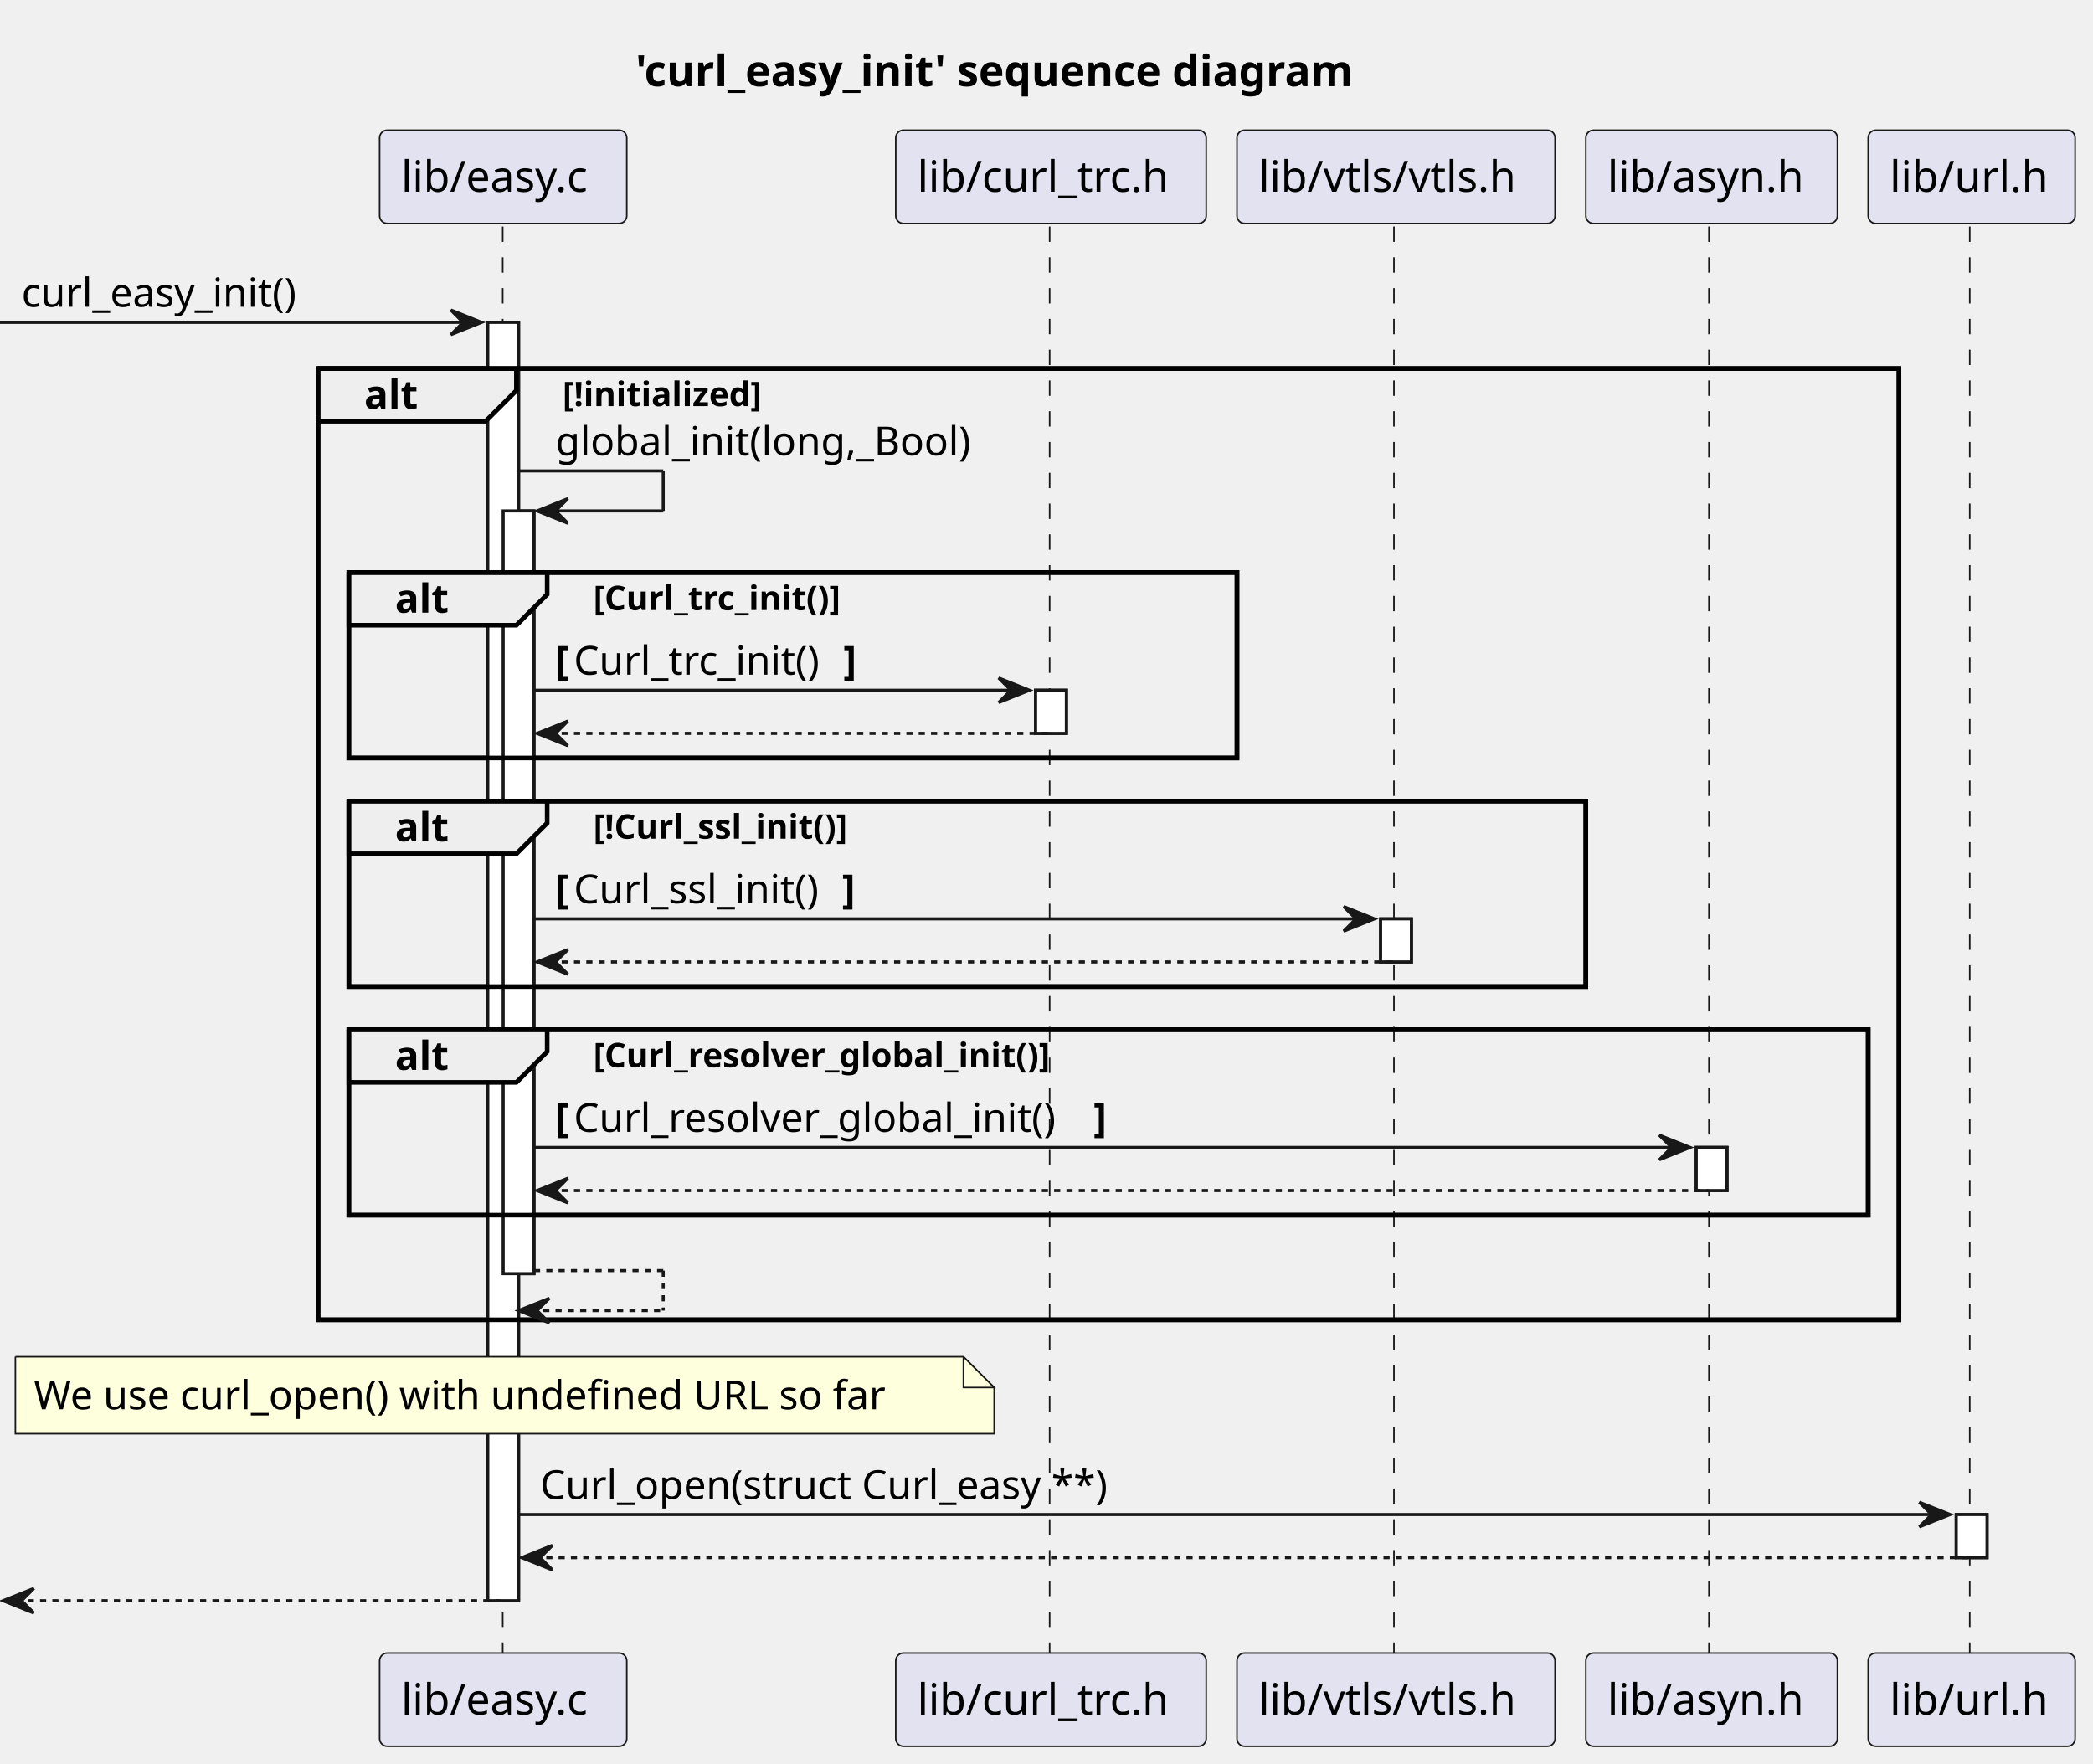
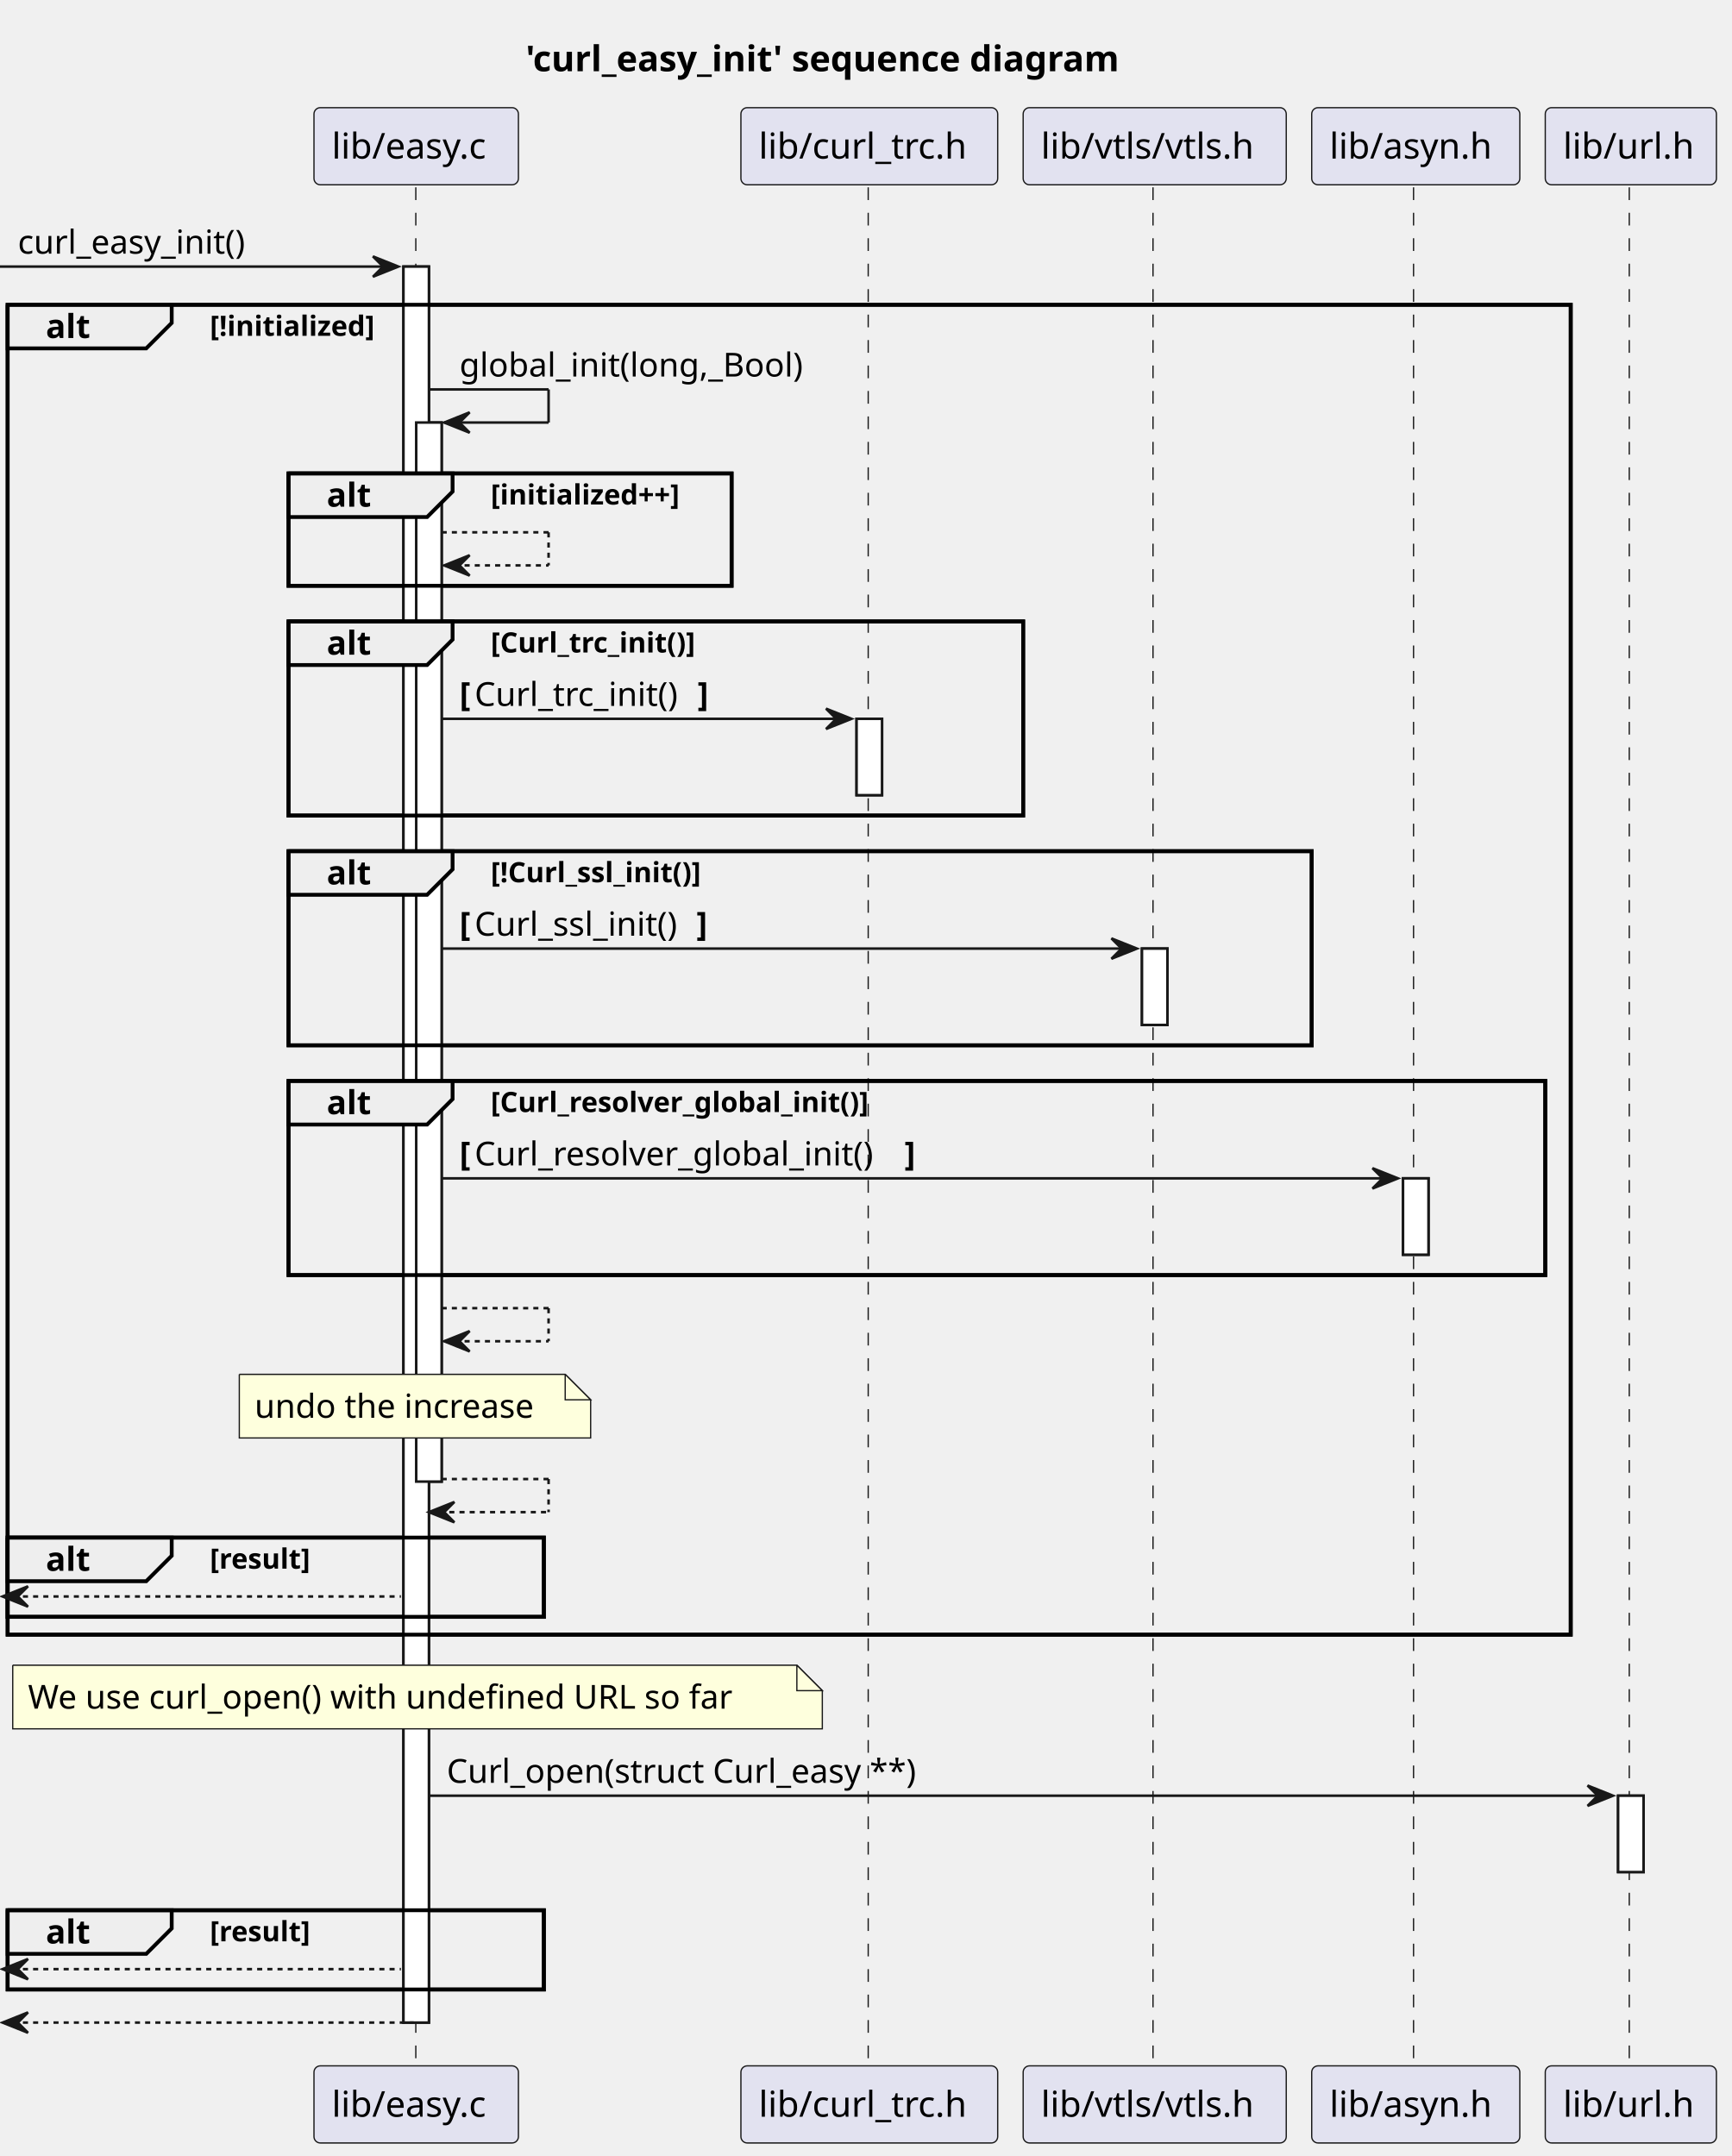
- <svg xmlns="http://www.w3.org/2000/svg" xmlns:xlink="http://www.w3.org/1999/xlink" contentStyleType="text/css" data-diagram-type="SEQUENCE" height="573px" preserveAspectRatio="none" style="width:680px;height:573px;background:#FFFFFF;" version="1.1" viewBox="0 0 680 573" width="680px" zoomAndPan="magnify">
+ <svg xmlns="http://www.w3.org/2000/svg" xmlns:xlink="http://www.w3.org/1999/xlink" contentStyleType="text/css" data-diagram-type="SEQUENCE" height="847px" preserveAspectRatio="none" style="width:680px;height:847px;background:#FFFFFF;" version="1.1" viewBox="0 0 680 847" width="680px" zoomAndPan="magnify">
  <defs />
  <g>
    <text fill="#000000" font-family="sans-serif" font-size="14" font-weight="bold" lengthAdjust="spacing" textLength="265.248" x="206.47" y="27.995">'curl_easy_init' sequence diagram</text>
    <g>
-       <rect fill="#FFFFFF" height="415.328" style="stroke:#181818;stroke-width:1;" width="10" x="158.477" y="104.727" />
+       <rect fill="#FFFFFF" height="689.859" style="stroke:#181818;stroke-width:1;" width="10" x="158.477" y="104.727" />
    </g>
    <g>
-       <rect fill="#FFFFFF" height="247.797" style="stroke:#181818;stroke-width:1;" width="10" x="163.477" y="165.992" />
+       <rect fill="#FFFFFF" height="416.062" style="stroke:#181818;stroke-width:1;" width="10" x="163.477" y="165.992" />
    </g>
    <g>
-       <rect fill="#FFFFFF" height="14" style="stroke:#181818;stroke-width:1;" width="10" x="336.455" y="224.258" />
+       <rect fill="#FFFFFF" height="30" style="stroke:#181818;stroke-width:1;" width="10" x="336.455" y="282.391" />
    </g>
    <g>
-       <rect fill="#FFFFFF" height="14" style="stroke:#181818;stroke-width:1;" width="10" x="448.557" y="298.523" />
+       <rect fill="#FFFFFF" height="30" style="stroke:#181818;stroke-width:1;" width="10" x="448.557" y="372.656" />
    </g>
    <g>
-       <rect fill="#FFFFFF" height="14" style="stroke:#181818;stroke-width:1;" width="10" x="551.095" y="372.789" />
+       <rect fill="#FFFFFF" height="30" style="stroke:#181818;stroke-width:1;" width="10" x="551.095" y="462.922" />
    </g>
    <g>
-       <rect fill="#FFFFFF" height="14" style="stroke:#181818;stroke-width:1;" width="10" x="635.576" y="492.055" />
+       <rect fill="#FFFFFF" height="30" style="stroke:#181818;stroke-width:1;" width="10" x="635.576" y="705.453" />
    </g>
-     <rect fill="transparent" height="309.062" style="stroke:#000000;stroke-width:1.5;" width="513.637" x="103.327" y="119.727" />
-     <rect fill="transparent" height="60.266" style="stroke:#000000;stroke-width:1.5;" width="288.56" x="113.327" y="185.992" />
-     <rect fill="transparent" height="60.266" style="stroke:#000000;stroke-width:1.5;" width="401.899" x="113.327" y="260.258" />
-     <rect fill="transparent" height="60.266" style="stroke:#000000;stroke-width:1.5;" width="493.637" x="113.327" y="334.523" />
+     <rect fill="transparent" height="522.461" style="stroke:#000000;stroke-width:1.5;" width="613.963" x="3" y="119.727" />
+     <rect fill="transparent" height="44.133" style="stroke:#000000;stroke-width:1.5;" width="174.033" x="113.327" y="185.992" />
+     <rect fill="transparent" height="76.266" style="stroke:#000000;stroke-width:1.5;" width="288.56" x="113.327" y="244.125" />
+     <rect fill="transparent" height="76.266" style="stroke:#000000;stroke-width:1.5;" width="401.899" x="113.327" y="334.391" />
+     <rect fill="transparent" height="76.266" style="stroke:#000000;stroke-width:1.5;" width="493.637" x="113.327" y="424.656" />
+     <rect fill="transparent" height="31.133" style="stroke:#000000;stroke-width:1.5;" width="210.628" x="3" y="604.055" />
+     <rect fill="transparent" height="31.133" style="stroke:#000000;stroke-width:1.5;" width="210.628" x="3" y="750.453" />
    <g>
-       <rect fill="transparent" height="464.461" width="8" x="159.477" y="73.594" />
-       <line style="stroke:#181818;stroke-width:0.5;stroke-dasharray:5.0,5.0;" x1="163.327" x2="163.327" y1="73.594" y2="538.055" />
+       <rect fill="transparent" height="738.992" width="8" x="159.477" y="73.594" />
+       <line style="stroke:#181818;stroke-width:0.5;stroke-dasharray:5.0,5.0;" x1="163.327" x2="163.327" y1="73.594" y2="812.586" />
    </g>
    <g>
-       <rect fill="transparent" height="464.461" width="8" x="337.455" y="73.594" />
-       <line style="stroke:#181818;stroke-width:0.5;stroke-dasharray:5.0,5.0;" x1="341.023" x2="341.023" y1="73.594" y2="538.055" />
+       <rect fill="transparent" height="738.992" width="8" x="337.455" y="73.594" />
+       <line style="stroke:#181818;stroke-width:0.5;stroke-dasharray:5.0,5.0;" x1="341.023" x2="341.023" y1="73.594" y2="812.586" />
    </g>
    <g>
-       <rect fill="transparent" height="464.461" width="8" x="449.557" y="73.594" />
-       <line style="stroke:#181818;stroke-width:0.5;stroke-dasharray:5.0,5.0;" x1="452.887" x2="452.887" y1="73.594" y2="538.055" />
+       <rect fill="transparent" height="738.992" width="8" x="449.557" y="73.594" />
+       <line style="stroke:#181818;stroke-width:0.5;stroke-dasharray:5.0,5.0;" x1="452.887" x2="452.887" y1="73.594" y2="812.586" />
    </g>
    <g>
-       <rect fill="transparent" height="464.461" width="8" x="552.095" y="73.594" />
-       <line style="stroke:#181818;stroke-width:0.5;stroke-dasharray:5.0,5.0;" x1="555.226" x2="555.226" y1="73.594" y2="538.055" />
+       <rect fill="transparent" height="738.992" width="8" x="552.095" y="73.594" />
+       <line style="stroke:#181818;stroke-width:0.5;stroke-dasharray:5.0,5.0;" x1="555.226" x2="555.226" y1="73.594" y2="812.586" />
    </g>
    <g>
-       <rect fill="transparent" height="464.461" width="8" x="636.576" y="73.594" />
-       <line style="stroke:#181818;stroke-width:0.5;stroke-dasharray:5.0,5.0;" x1="639.963" x2="639.963" y1="73.594" y2="538.055" />
+       <rect fill="transparent" height="738.992" width="8" x="636.576" y="73.594" />
+       <line style="stroke:#181818;stroke-width:0.5;stroke-dasharray:5.0,5.0;" x1="639.963" x2="639.963" y1="73.594" y2="812.586" />
    </g>
    <rect fill="#E2E2F0" height="30.297" rx="2.5" ry="2.5" style="stroke:#181818;stroke-width:0.5;" width="80.302" x="123.327" y="42.297" />
    <text fill="#000000" font-family="sans-serif" font-size="14" lengthAdjust="spacing" textLength="66.302" x="130.327" y="62.292">lib/easy.c</text>
-     <rect fill="#E2E2F0" height="30.297" rx="2.5" ry="2.5" style="stroke:#181818;stroke-width:0.5;" width="80.302" x="123.327" y="537.055" />
-     <text fill="#000000" font-family="sans-serif" font-size="14" lengthAdjust="spacing" textLength="66.302" x="130.327" y="557.05">lib/easy.c</text>
+     <rect fill="#E2E2F0" height="30.297" rx="2.5" ry="2.5" style="stroke:#181818;stroke-width:0.5;" width="80.302" x="123.327" y="811.586" />
+     <text fill="#000000" font-family="sans-serif" font-size="14" lengthAdjust="spacing" textLength="66.302" x="130.327" y="831.581">lib/easy.c</text>
    <rect fill="#E2E2F0" height="30.297" rx="2.5" ry="2.5" style="stroke:#181818;stroke-width:0.5;" width="100.864" x="291.023" y="42.297" />
    <text fill="#000000" font-family="sans-serif" font-size="14" lengthAdjust="spacing" textLength="86.864" x="298.023" y="62.292">lib/curl_trc.h</text>
-     <rect fill="#E2E2F0" height="30.297" rx="2.5" ry="2.5" style="stroke:#181818;stroke-width:0.5;" width="100.864" x="291.023" y="537.055" />
-     <text fill="#000000" font-family="sans-serif" font-size="14" lengthAdjust="spacing" textLength="86.864" x="298.023" y="557.05">lib/curl_trc.h</text>
+     <rect fill="#E2E2F0" height="30.297" rx="2.5" ry="2.5" style="stroke:#181818;stroke-width:0.5;" width="100.864" x="291.023" y="811.586" />
+     <text fill="#000000" font-family="sans-serif" font-size="14" lengthAdjust="spacing" textLength="86.864" x="298.023" y="831.581">lib/curl_trc.h</text>
    <rect fill="#E2E2F0" height="30.297" rx="2.5" ry="2.5" style="stroke:#181818;stroke-width:0.5;" width="103.339" x="401.887" y="42.297" />
    <text fill="#000000" font-family="sans-serif" font-size="14" lengthAdjust="spacing" textLength="89.339" x="408.887" y="62.292">lib/vtls/vtls.h</text>
-     <rect fill="#E2E2F0" height="30.297" rx="2.5" ry="2.5" style="stroke:#181818;stroke-width:0.5;" width="103.339" x="401.887" y="537.055" />
-     <text fill="#000000" font-family="sans-serif" font-size="14" lengthAdjust="spacing" textLength="89.339" x="408.887" y="557.05">lib/vtls/vtls.h</text>
+     <rect fill="#E2E2F0" height="30.297" rx="2.5" ry="2.5" style="stroke:#181818;stroke-width:0.5;" width="103.339" x="401.887" y="811.586" />
+     <text fill="#000000" font-family="sans-serif" font-size="14" lengthAdjust="spacing" textLength="89.339" x="408.887" y="831.581">lib/vtls/vtls.h</text>
    <rect fill="#E2E2F0" height="30.297" rx="2.5" ry="2.5" style="stroke:#181818;stroke-width:0.5;" width="81.737" x="515.226" y="42.297" />
    <text fill="#000000" font-family="sans-serif" font-size="14" lengthAdjust="spacing" textLength="67.737" x="522.226" y="62.292">lib/asyn.h</text>
-     <rect fill="#E2E2F0" height="30.297" rx="2.5" ry="2.5" style="stroke:#181818;stroke-width:0.5;" width="81.737" x="515.226" y="537.055" />
-     <text fill="#000000" font-family="sans-serif" font-size="14" lengthAdjust="spacing" textLength="67.737" x="522.226" y="557.05">lib/asyn.h</text>
+     <rect fill="#E2E2F0" height="30.297" rx="2.5" ry="2.5" style="stroke:#181818;stroke-width:0.5;" width="81.737" x="515.226" y="811.586" />
+     <text fill="#000000" font-family="sans-serif" font-size="14" lengthAdjust="spacing" textLength="67.737" x="522.226" y="831.581">lib/asyn.h</text>
    <rect fill="#E2E2F0" height="30.297" rx="2.5" ry="2.5" style="stroke:#181818;stroke-width:0.5;" width="67.225" x="606.963" y="42.297" />
    <text fill="#000000" font-family="sans-serif" font-size="14" lengthAdjust="spacing" textLength="53.225" x="613.963" y="62.292">lib/url.h</text>
-     <rect fill="#E2E2F0" height="30.297" rx="2.5" ry="2.5" style="stroke:#181818;stroke-width:0.5;" width="67.225" x="606.963" y="537.055" />
-     <text fill="#000000" font-family="sans-serif" font-size="14" lengthAdjust="spacing" textLength="53.225" x="613.963" y="557.05">lib/url.h</text>
+     <rect fill="#E2E2F0" height="30.297" rx="2.5" ry="2.5" style="stroke:#181818;stroke-width:0.5;" width="67.225" x="606.963" y="811.586" />
+     <text fill="#000000" font-family="sans-serif" font-size="14" lengthAdjust="spacing" textLength="53.225" x="613.963" y="831.581">lib/url.h</text>
    <g>
-       <rect fill="#FFFFFF" height="415.328" style="stroke:#181818;stroke-width:1;" width="10" x="158.477" y="104.727" />
+       <rect fill="#FFFFFF" height="689.859" style="stroke:#181818;stroke-width:1;" width="10" x="158.477" y="104.727" />
    </g>
    <g>
-       <rect fill="#FFFFFF" height="247.797" style="stroke:#181818;stroke-width:1;" width="10" x="163.477" y="165.992" />
+       <rect fill="#FFFFFF" height="416.062" style="stroke:#181818;stroke-width:1;" width="10" x="163.477" y="165.992" />
    </g>
    <g>
-       <rect fill="#FFFFFF" height="14" style="stroke:#181818;stroke-width:1;" width="10" x="336.455" y="224.258" />
+       <rect fill="#FFFFFF" height="30" style="stroke:#181818;stroke-width:1;" width="10" x="336.455" y="282.391" />
    </g>
    <g>
-       <rect fill="#FFFFFF" height="14" style="stroke:#181818;stroke-width:1;" width="10" x="448.557" y="298.523" />
+       <rect fill="#FFFFFF" height="30" style="stroke:#181818;stroke-width:1;" width="10" x="448.557" y="372.656" />
    </g>
    <g>
-       <rect fill="#FFFFFF" height="14" style="stroke:#181818;stroke-width:1;" width="10" x="551.095" y="372.789" />
+       <rect fill="#FFFFFF" height="30" style="stroke:#181818;stroke-width:1;" width="10" x="551.095" y="462.922" />
    </g>
    <g>
-       <rect fill="#FFFFFF" height="14" style="stroke:#181818;stroke-width:1;" width="10" x="635.576" y="492.055" />
+       <rect fill="#FFFFFF" height="30" style="stroke:#181818;stroke-width:1;" width="10" x="635.576" y="705.453" />
    </g>
    <polygon fill="#181818" points="146.477,100.727,156.477,104.727,146.477,108.727,150.477,104.727" style="stroke:#181818;stroke-width:1;" />
    <line style="stroke:#181818;stroke-width:1;" x1="0" x2="152.477" y1="104.727" y2="104.727" />
    <text fill="#000000" font-family="sans-serif" font-size="13" lengthAdjust="spacing" textLength="98.478" x="7" y="99.661">curl_easy_init()</text>
-     <path d="M103.327,119.727 L167.769,119.727 L167.769,126.859 L157.769,136.859 L103.327,136.859 L103.327,119.727 " fill="#EEEEEE" style="stroke:#000000;stroke-width:1.5;" />
-     <rect fill="transparent" height="309.062" style="stroke:#000000;stroke-width:1.5;" width="513.637" x="103.327" y="119.727" />
-     <text fill="#000000" font-family="sans-serif" font-size="13" font-weight="bold" lengthAdjust="spacing" textLength="19.443" x="118.327" y="132.793">alt</text>
-     <text fill="#000000" font-family="sans-serif" font-size="11" font-weight="bold" lengthAdjust="spacing" textLength="76.173" x="182.769" y="131.937">[!initialized]</text>
+     <path d="M3,119.727 L67.443,119.727 L67.443,126.859 L57.443,136.859 L3,136.859 L3,119.727 " fill="#EEEEEE" style="stroke:#000000;stroke-width:1.5;" />
+     <rect fill="transparent" height="522.461" style="stroke:#000000;stroke-width:1.5;" width="613.963" x="3" y="119.727" />
+     <text fill="#000000" font-family="sans-serif" font-size="13" font-weight="bold" lengthAdjust="spacing" textLength="19.443" x="18" y="132.793">alt</text>
+     <text fill="#000000" font-family="sans-serif" font-size="11" font-weight="bold" lengthAdjust="spacing" textLength="76.173" x="82.443" y="131.937">[!initialized]</text>
    <a href="https://github.com/curl/curl/blob/34cf9d54a46598c44938aa7598820484d7af7133/lib/easy.c#L360" target="_top" title="" xlink:actuate="onRequest" xlink:href="https://github.com/curl/curl/blob/34cf9d54a46598c44938aa7598820484d7af7133/lib/easy.c#L360" xlink:show="new" xlink:title="" xlink:type="simple">
      <line style="stroke:#181818;stroke-width:1;" x1="168.477" x2="215.477" y1="152.992" y2="152.992" />
      <line style="stroke:#181818;stroke-width:1;" x1="215.477" x2="215.477" y1="152.992" y2="165.992" />
      <line style="stroke:#181818;stroke-width:1;" x1="174.477" x2="215.477" y1="165.992" y2="165.992" />
      <polygon fill="#181818" points="184.477,161.992,174.477,165.992,184.477,169.992,180.477,165.992" style="stroke:#181818;stroke-width:1;" />
      <text fill="#000000" font-family="sans-serif" font-size="13" lengthAdjust="spacing" textLength="143.977" x="180.477" y="147.926">global_init(long,_Bool)</text>
    </a>
    <path d="M113.327,185.992 L177.769,185.992 L177.769,193.125 L167.769,203.125 L113.327,203.125 L113.327,185.992 " fill="#EEEEEE" style="stroke:#000000;stroke-width:1.5;" />
-     <rect fill="transparent" height="60.266" style="stroke:#000000;stroke-width:1.5;" width="288.56" x="113.327" y="185.992" />
+     <rect fill="transparent" height="44.133" style="stroke:#000000;stroke-width:1.5;" width="174.033" x="113.327" y="185.992" />
    <text fill="#000000" font-family="sans-serif" font-size="13" font-weight="bold" lengthAdjust="spacing" textLength="19.443" x="128.327" y="199.059">alt</text>
-     <text fill="#000000" font-family="sans-serif" font-size="11" font-weight="bold" lengthAdjust="spacing" textLength="94.043" x="192.769" y="198.203">[Curl_trc_init()]</text>
+     <text fill="#000000" font-family="sans-serif" font-size="11" font-weight="bold" lengthAdjust="spacing" textLength="89.59" x="192.769" y="198.203">[initialized++]</text>
+     <line style="stroke:#181818;stroke-width:1;stroke-dasharray:2.0,2.0;" x1="173.477" x2="215.477" y1="209.125" y2="209.125" />
+     <line style="stroke:#181818;stroke-width:1;stroke-dasharray:2.0,2.0;" x1="215.477" x2="215.477" y1="209.125" y2="222.125" />
+     <line style="stroke:#181818;stroke-width:1;stroke-dasharray:2.0,2.0;" x1="174.477" x2="215.477" y1="222.125" y2="222.125" />
+     <polygon fill="#181818" points="184.477,218.125,174.477,222.125,184.477,226.125,180.477,222.125" style="stroke:#181818;stroke-width:1;" />
+     <path d="M113.327,244.125 L177.769,244.125 L177.769,251.258 L167.769,261.258 L113.327,261.258 L113.327,244.125 " fill="#EEEEEE" style="stroke:#000000;stroke-width:1.5;" />
+     <rect fill="transparent" height="76.266" style="stroke:#000000;stroke-width:1.5;" width="288.56" x="113.327" y="244.125" />
+     <text fill="#000000" font-family="sans-serif" font-size="13" font-weight="bold" lengthAdjust="spacing" textLength="19.443" x="128.327" y="257.192">alt</text>
+     <text fill="#000000" font-family="sans-serif" font-size="11" font-weight="bold" lengthAdjust="spacing" textLength="94.043" x="192.769" y="256.335">[Curl_trc_init()]</text>
    <a href="https://github.com/curl/curl/blob/34cf9d54a46598c44938aa7598820484d7af7133/lib/easy.c#L163" target="_top" title="" xlink:actuate="onRequest" xlink:href="https://github.com/curl/curl/blob/34cf9d54a46598c44938aa7598820484d7af7133/lib/easy.c#L163" xlink:show="new" xlink:title="" xlink:type="simple">
-       <polygon fill="#181818" points="324.455,220.258,334.455,224.258,324.455,228.258,328.455,224.258" style="stroke:#181818;stroke-width:1;" />
-       <line style="stroke:#181818;stroke-width:1;" x1="173.477" x2="330.455" y1="224.258" y2="224.258" />
-       <text fill="#000000" font-family="sans-serif" font-size="13" font-weight="bold" lengthAdjust="spacing" textLength="5.941" x="180.477" y="219.192">[</text>
-       <text fill="#000000" font-family="sans-serif" font-size="13" lengthAdjust="spacing" textLength="87.566" x="186.419" y="219.192">Curl_trc_init()</text>
-       <text fill="#000000" font-family="sans-serif" font-size="13" font-weight="bold" lengthAdjust="spacing" textLength="5.941" x="273.985" y="219.192">]</text>
+       <polygon fill="#181818" points="324.455,278.391,334.455,282.391,324.455,286.391,328.455,282.391" style="stroke:#181818;stroke-width:1;" />
+       <line style="stroke:#181818;stroke-width:1;" x1="173.477" x2="330.455" y1="282.391" y2="282.391" />
+       <text fill="#000000" font-family="sans-serif" font-size="13" font-weight="bold" lengthAdjust="spacing" textLength="5.941" x="180.477" y="277.325">[</text>
+       <text fill="#000000" font-family="sans-serif" font-size="13" lengthAdjust="spacing" textLength="87.566" x="186.419" y="277.325">Curl_trc_init()</text>
+       <text fill="#000000" font-family="sans-serif" font-size="13" font-weight="bold" lengthAdjust="spacing" textLength="5.941" x="273.985" y="277.325">]</text>
    </a>
-     <polygon fill="#181818" points="184.477,234.258,174.477,238.258,184.477,242.258,180.477,238.258" style="stroke:#181818;stroke-width:1;" />
-     <line style="stroke:#181818;stroke-width:1;stroke-dasharray:2.0,2.0;" x1="178.477" x2="340.455" y1="238.258" y2="238.258" />
-     <path d="M113.327,260.258 L177.769,260.258 L177.769,267.391 L167.769,277.391 L113.327,277.391 L113.327,260.258 " fill="#EEEEEE" style="stroke:#000000;stroke-width:1.5;" />
-     <rect fill="transparent" height="60.266" style="stroke:#000000;stroke-width:1.5;" width="401.899" x="113.327" y="260.258" />
-     <text fill="#000000" font-family="sans-serif" font-size="13" font-weight="bold" lengthAdjust="spacing" textLength="19.443" x="128.327" y="273.325">alt</text>
-     <text fill="#000000" font-family="sans-serif" font-size="11" font-weight="bold" lengthAdjust="spacing" textLength="98.721" x="192.769" y="272.468">[!Curl_ssl_init()]</text>
+     <path d="M113.327,334.391 L177.769,334.391 L177.769,341.523 L167.769,351.523 L113.327,351.523 L113.327,334.391 " fill="#EEEEEE" style="stroke:#000000;stroke-width:1.5;" />
+     <rect fill="transparent" height="76.266" style="stroke:#000000;stroke-width:1.5;" width="401.899" x="113.327" y="334.391" />
+     <text fill="#000000" font-family="sans-serif" font-size="13" font-weight="bold" lengthAdjust="spacing" textLength="19.443" x="128.327" y="347.457">alt</text>
+     <text fill="#000000" font-family="sans-serif" font-size="11" font-weight="bold" lengthAdjust="spacing" textLength="98.721" x="192.769" y="346.601">[!Curl_ssl_init()]</text>
    <a href="https://github.com/curl/curl/blob/34cf9d54a46598c44938aa7598820484d7af7133/lib/easy.c#L168" target="_top" title="" xlink:actuate="onRequest" xlink:href="https://github.com/curl/curl/blob/34cf9d54a46598c44938aa7598820484d7af7133/lib/easy.c#L168" xlink:show="new" xlink:title="" xlink:type="simple">
-       <polygon fill="#181818" points="436.557,294.523,446.557,298.523,436.557,302.523,440.557,298.523" style="stroke:#181818;stroke-width:1;" />
-       <line style="stroke:#181818;stroke-width:1;" x1="173.477" x2="442.557" y1="298.523" y2="298.523" />
-       <text fill="#000000" font-family="sans-serif" font-size="13" font-weight="bold" lengthAdjust="spacing" textLength="5.941" x="180.477" y="293.457">[</text>
-       <text fill="#000000" font-family="sans-serif" font-size="13" lengthAdjust="spacing" textLength="87.134" x="186.419" y="293.457">Curl_ssl_init()</text>
-       <text fill="#000000" font-family="sans-serif" font-size="13" font-weight="bold" lengthAdjust="spacing" textLength="5.941" x="273.553" y="293.457">]</text>
+       <polygon fill="#181818" points="436.557,368.656,446.557,372.656,436.557,376.656,440.557,372.656" style="stroke:#181818;stroke-width:1;" />
+       <line style="stroke:#181818;stroke-width:1;" x1="173.477" x2="442.557" y1="372.656" y2="372.656" />
+       <text fill="#000000" font-family="sans-serif" font-size="13" font-weight="bold" lengthAdjust="spacing" textLength="5.941" x="180.477" y="367.59">[</text>
+       <text fill="#000000" font-family="sans-serif" font-size="13" lengthAdjust="spacing" textLength="87.134" x="186.419" y="367.59">Curl_ssl_init()</text>
+       <text fill="#000000" font-family="sans-serif" font-size="13" font-weight="bold" lengthAdjust="spacing" textLength="5.941" x="273.553" y="367.59">]</text>
    </a>
-     <polygon fill="#181818" points="184.477,308.523,174.477,312.523,184.477,316.523,180.477,312.523" style="stroke:#181818;stroke-width:1;" />
-     <line style="stroke:#181818;stroke-width:1;stroke-dasharray:2.0,2.0;" x1="178.477" x2="452.557" y1="312.523" y2="312.523" />
-     <path d="M113.327,334.523 L177.769,334.523 L177.769,341.656 L167.769,351.656 L113.327,351.656 L113.327,334.523 " fill="#EEEEEE" style="stroke:#000000;stroke-width:1.5;" />
-     <rect fill="transparent" height="60.266" style="stroke:#000000;stroke-width:1.5;" width="493.637" x="113.327" y="334.523" />
-     <text fill="#000000" font-family="sans-serif" font-size="13" font-weight="bold" lengthAdjust="spacing" textLength="19.443" x="128.327" y="347.59">alt</text>
-     <text fill="#000000" font-family="sans-serif" font-size="11" font-weight="bold" lengthAdjust="spacing" textLength="171.424" x="192.769" y="346.734">[Curl_resolver_global_init()]</text>
+     <path d="M113.327,424.656 L177.769,424.656 L177.769,431.789 L167.769,441.789 L113.327,441.789 L113.327,424.656 " fill="#EEEEEE" style="stroke:#000000;stroke-width:1.5;" />
+     <rect fill="transparent" height="76.266" style="stroke:#000000;stroke-width:1.5;" width="493.637" x="113.327" y="424.656" />
+     <text fill="#000000" font-family="sans-serif" font-size="13" font-weight="bold" lengthAdjust="spacing" textLength="19.443" x="128.327" y="437.723">alt</text>
+     <text fill="#000000" font-family="sans-serif" font-size="11" font-weight="bold" lengthAdjust="spacing" textLength="171.424" x="192.769" y="436.867">[Curl_resolver_global_init()]</text>
    <a href="https://github.com/curl/curl/blob/34cf9d54a46598c44938aa7598820484d7af7133/lib/easy.c#L188" target="_top" title="" xlink:actuate="onRequest" xlink:href="https://github.com/curl/curl/blob/34cf9d54a46598c44938aa7598820484d7af7133/lib/easy.c#L188" xlink:show="new" xlink:title="" xlink:type="simple">
-       <polygon fill="#181818" points="539.095,368.789,549.095,372.789,539.095,376.789,543.095,372.789" style="stroke:#181818;stroke-width:1;" />
-       <line style="stroke:#181818;stroke-width:1;" x1="173.477" x2="545.095" y1="372.789" y2="372.789" />
-       <text fill="#000000" font-family="sans-serif" font-size="13" font-weight="bold" lengthAdjust="spacing" textLength="5.941" x="180.477" y="367.723">[</text>
-       <text fill="#000000" font-family="sans-serif" font-size="13" lengthAdjust="spacing" textLength="168.841" x="186.419" y="367.723">Curl_resolver_global_init()</text>
-       <text fill="#000000" font-family="sans-serif" font-size="13" font-weight="bold" lengthAdjust="spacing" textLength="5.941" x="355.26" y="367.723">]</text>
+       <polygon fill="#181818" points="539.095,458.922,549.095,462.922,539.095,466.922,543.095,462.922" style="stroke:#181818;stroke-width:1;" />
+       <line style="stroke:#181818;stroke-width:1;" x1="173.477" x2="545.095" y1="462.922" y2="462.922" />
+       <text fill="#000000" font-family="sans-serif" font-size="13" font-weight="bold" lengthAdjust="spacing" textLength="5.941" x="180.477" y="457.856">[</text>
+       <text fill="#000000" font-family="sans-serif" font-size="13" lengthAdjust="spacing" textLength="168.841" x="186.419" y="457.856">Curl_resolver_global_init()</text>
+       <text fill="#000000" font-family="sans-serif" font-size="13" font-weight="bold" lengthAdjust="spacing" textLength="5.941" x="355.26" y="457.856">]</text>
    </a>
-     <polygon fill="#181818" points="184.477,382.789,174.477,386.789,184.477,390.789,180.477,386.789" style="stroke:#181818;stroke-width:1;" />
-     <line style="stroke:#181818;stroke-width:1;stroke-dasharray:2.0,2.0;" x1="178.477" x2="555.095" y1="386.789" y2="386.789" />
-     <line style="stroke:#181818;stroke-width:1;stroke-dasharray:2.0,2.0;" x1="173.477" x2="215.477" y1="412.789" y2="412.789" />
-     <line style="stroke:#181818;stroke-width:1;stroke-dasharray:2.0,2.0;" x1="215.477" x2="215.477" y1="412.789" y2="425.789" />
-     <line style="stroke:#181818;stroke-width:1;stroke-dasharray:2.0,2.0;" x1="168.477" x2="215.477" y1="425.789" y2="425.789" />
-     <polygon fill="#181818" points="178.477,421.789,168.477,425.789,178.477,429.789,174.477,425.789" style="stroke:#181818;stroke-width:1;" />
-     <path d="M5,440.789 L5,465.789 L323,465.789 L323,450.789 L313,440.789 L5,440.789 " fill="#FEFFDD" style="stroke:#181818;stroke-width:0.5;" />
-     <path d="M313,440.789 L313,450.789 L323,450.789 L313,440.789 " fill="#FEFFDD" style="stroke:#181818;stroke-width:0.5;" />
-     <text fill="#000000" font-family="sans-serif" font-size="13" lengthAdjust="spacing" textLength="297.61" x="11" y="457.856">We use curl_open() with undefined URL so far</text>
+     <line style="stroke:#181818;stroke-width:1;stroke-dasharray:2.0,2.0;" x1="173.477" x2="215.477" y1="513.922" y2="513.922" />
+     <line style="stroke:#181818;stroke-width:1;stroke-dasharray:2.0,2.0;" x1="215.477" x2="215.477" y1="513.922" y2="526.922" />
+     <line style="stroke:#181818;stroke-width:1;stroke-dasharray:2.0,2.0;" x1="174.477" x2="215.477" y1="526.922" y2="526.922" />
+     <polygon fill="#181818" points="184.477,522.922,174.477,526.922,184.477,530.922,180.477,526.922" style="stroke:#181818;stroke-width:1;" />
+     <path d="M94,539.922 L94,564.922 L232,564.922 L232,549.922 L222,539.922 L94,539.922 " fill="#FEFFDD" style="stroke:#181818;stroke-width:0.5;" />
+     <path d="M222,539.922 L222,549.922 L232,549.922 L222,539.922 " fill="#FEFFDD" style="stroke:#181818;stroke-width:0.5;" />
+     <text fill="#000000" font-family="sans-serif" font-size="13" lengthAdjust="spacing" textLength="117.362" x="100" y="556.989">undo the increase</text>
+     <line style="stroke:#181818;stroke-width:1;stroke-dasharray:2.0,2.0;" x1="173.477" x2="215.477" y1="581.055" y2="581.055" />
+     <line style="stroke:#181818;stroke-width:1;stroke-dasharray:2.0,2.0;" x1="215.477" x2="215.477" y1="581.055" y2="594.055" />
+     <line style="stroke:#181818;stroke-width:1;stroke-dasharray:2.0,2.0;" x1="168.477" x2="215.477" y1="594.055" y2="594.055" />
+     <polygon fill="#181818" points="178.477,590.055,168.477,594.055,178.477,598.055,174.477,594.055" style="stroke:#181818;stroke-width:1;" />
+     <path d="M3,604.055 L67.443,604.055 L67.443,611.188 L57.443,621.188 L3,621.188 L3,604.055 " fill="#EEEEEE" style="stroke:#000000;stroke-width:1.5;" />
+     <rect fill="transparent" height="31.133" style="stroke:#000000;stroke-width:1.5;" width="210.628" x="3" y="604.055" />
+     <text fill="#000000" font-family="sans-serif" font-size="13" font-weight="bold" lengthAdjust="spacing" textLength="19.443" x="18" y="617.122">alt</text>
+     <text fill="#000000" font-family="sans-serif" font-size="11" font-weight="bold" lengthAdjust="spacing" textLength="46.347" x="82.443" y="616.265">[result]</text>
+     <polygon fill="#181818" points="11,623.188,1,627.188,11,631.188,7,627.188" style="stroke:#181818;stroke-width:1;" />
+     <line style="stroke:#181818;stroke-width:1;stroke-dasharray:2.0,2.0;" x1="5" x2="157.477" y1="627.188" y2="627.188" />
+     <path d="M5,654.188 L5,679.188 L323,679.188 L323,664.188 L313,654.188 L5,654.188 " fill="#FEFFDD" style="stroke:#181818;stroke-width:0.5;" />
+     <path d="M313,654.188 L313,664.188 L323,664.188 L313,654.188 " fill="#FEFFDD" style="stroke:#181818;stroke-width:0.5;" />
+     <text fill="#000000" font-family="sans-serif" font-size="13" lengthAdjust="spacing" textLength="297.61" x="11" y="671.254">We use curl_open() with undefined URL so far</text>
    <a href="https://github.com/curl/curl/blob/34cf9d54a46598c44938aa7598820484d7af7133/lib/easy.c#L371" target="_top" title="" xlink:actuate="onRequest" xlink:href="https://github.com/curl/curl/blob/34cf9d54a46598c44938aa7598820484d7af7133/lib/easy.c#L371" xlink:show="new" xlink:title="" xlink:type="simple">
-       <polygon fill="#181818" points="623.576,488.055,633.576,492.055,623.576,496.055,627.576,492.055" style="stroke:#181818;stroke-width:1;" />
-       <line style="stroke:#181818;stroke-width:1;" x1="168.477" x2="629.576" y1="492.055" y2="492.055" />
-       <text fill="#000000" font-family="sans-serif" font-size="13" lengthAdjust="spacing" textLength="197.526" x="175.477" y="486.989">Curl_open(struct Curl_easy **)</text>
+       <polygon fill="#181818" points="623.576,701.453,633.576,705.453,623.576,709.453,627.576,705.453" style="stroke:#181818;stroke-width:1;" />
+       <line style="stroke:#181818;stroke-width:1;" x1="168.477" x2="629.576" y1="705.453" y2="705.453" />
+       <text fill="#000000" font-family="sans-serif" font-size="13" lengthAdjust="spacing" textLength="197.526" x="175.477" y="700.387">Curl_open(struct Curl_easy **)</text>
    </a>
-     <polygon fill="#181818" points="179.477,502.055,169.477,506.055,179.477,510.055,175.477,506.055" style="stroke:#181818;stroke-width:1;" />
-     <line style="stroke:#181818;stroke-width:1;stroke-dasharray:2.0,2.0;" x1="173.477" x2="639.576" y1="506.055" y2="506.055" />
-     <polygon fill="#181818" points="11,516.055,1,520.055,11,524.055,7,520.055" style="stroke:#181818;stroke-width:1;" />
-     <line style="stroke:#181818;stroke-width:1;stroke-dasharray:2.0,2.0;" x1="5" x2="162.477" y1="520.055" y2="520.055" />
+     <path d="M3,750.453 L67.443,750.453 L67.443,757.586 L57.443,767.586 L3,767.586 L3,750.453 " fill="#EEEEEE" style="stroke:#000000;stroke-width:1.5;" />
+     <rect fill="transparent" height="31.133" style="stroke:#000000;stroke-width:1.5;" width="210.628" x="3" y="750.453" />
+     <text fill="#000000" font-family="sans-serif" font-size="13" font-weight="bold" lengthAdjust="spacing" textLength="19.443" x="18" y="763.52">alt</text>
+     <text fill="#000000" font-family="sans-serif" font-size="11" font-weight="bold" lengthAdjust="spacing" textLength="46.347" x="82.443" y="762.664">[result]</text>
+     <polygon fill="#181818" points="11,769.586,1,773.586,11,777.586,7,773.586" style="stroke:#181818;stroke-width:1;" />
+     <line style="stroke:#181818;stroke-width:1;stroke-dasharray:2.0,2.0;" x1="5" x2="157.477" y1="773.586" y2="773.586" />
+     <polygon fill="#181818" points="11,790.586,1,794.586,11,798.586,7,794.586" style="stroke:#181818;stroke-width:1;" />
+     <line style="stroke:#181818;stroke-width:1;stroke-dasharray:2.0,2.0;" x1="5" x2="162.477" y1="794.586" y2="794.586" />
  </g>
</svg>
